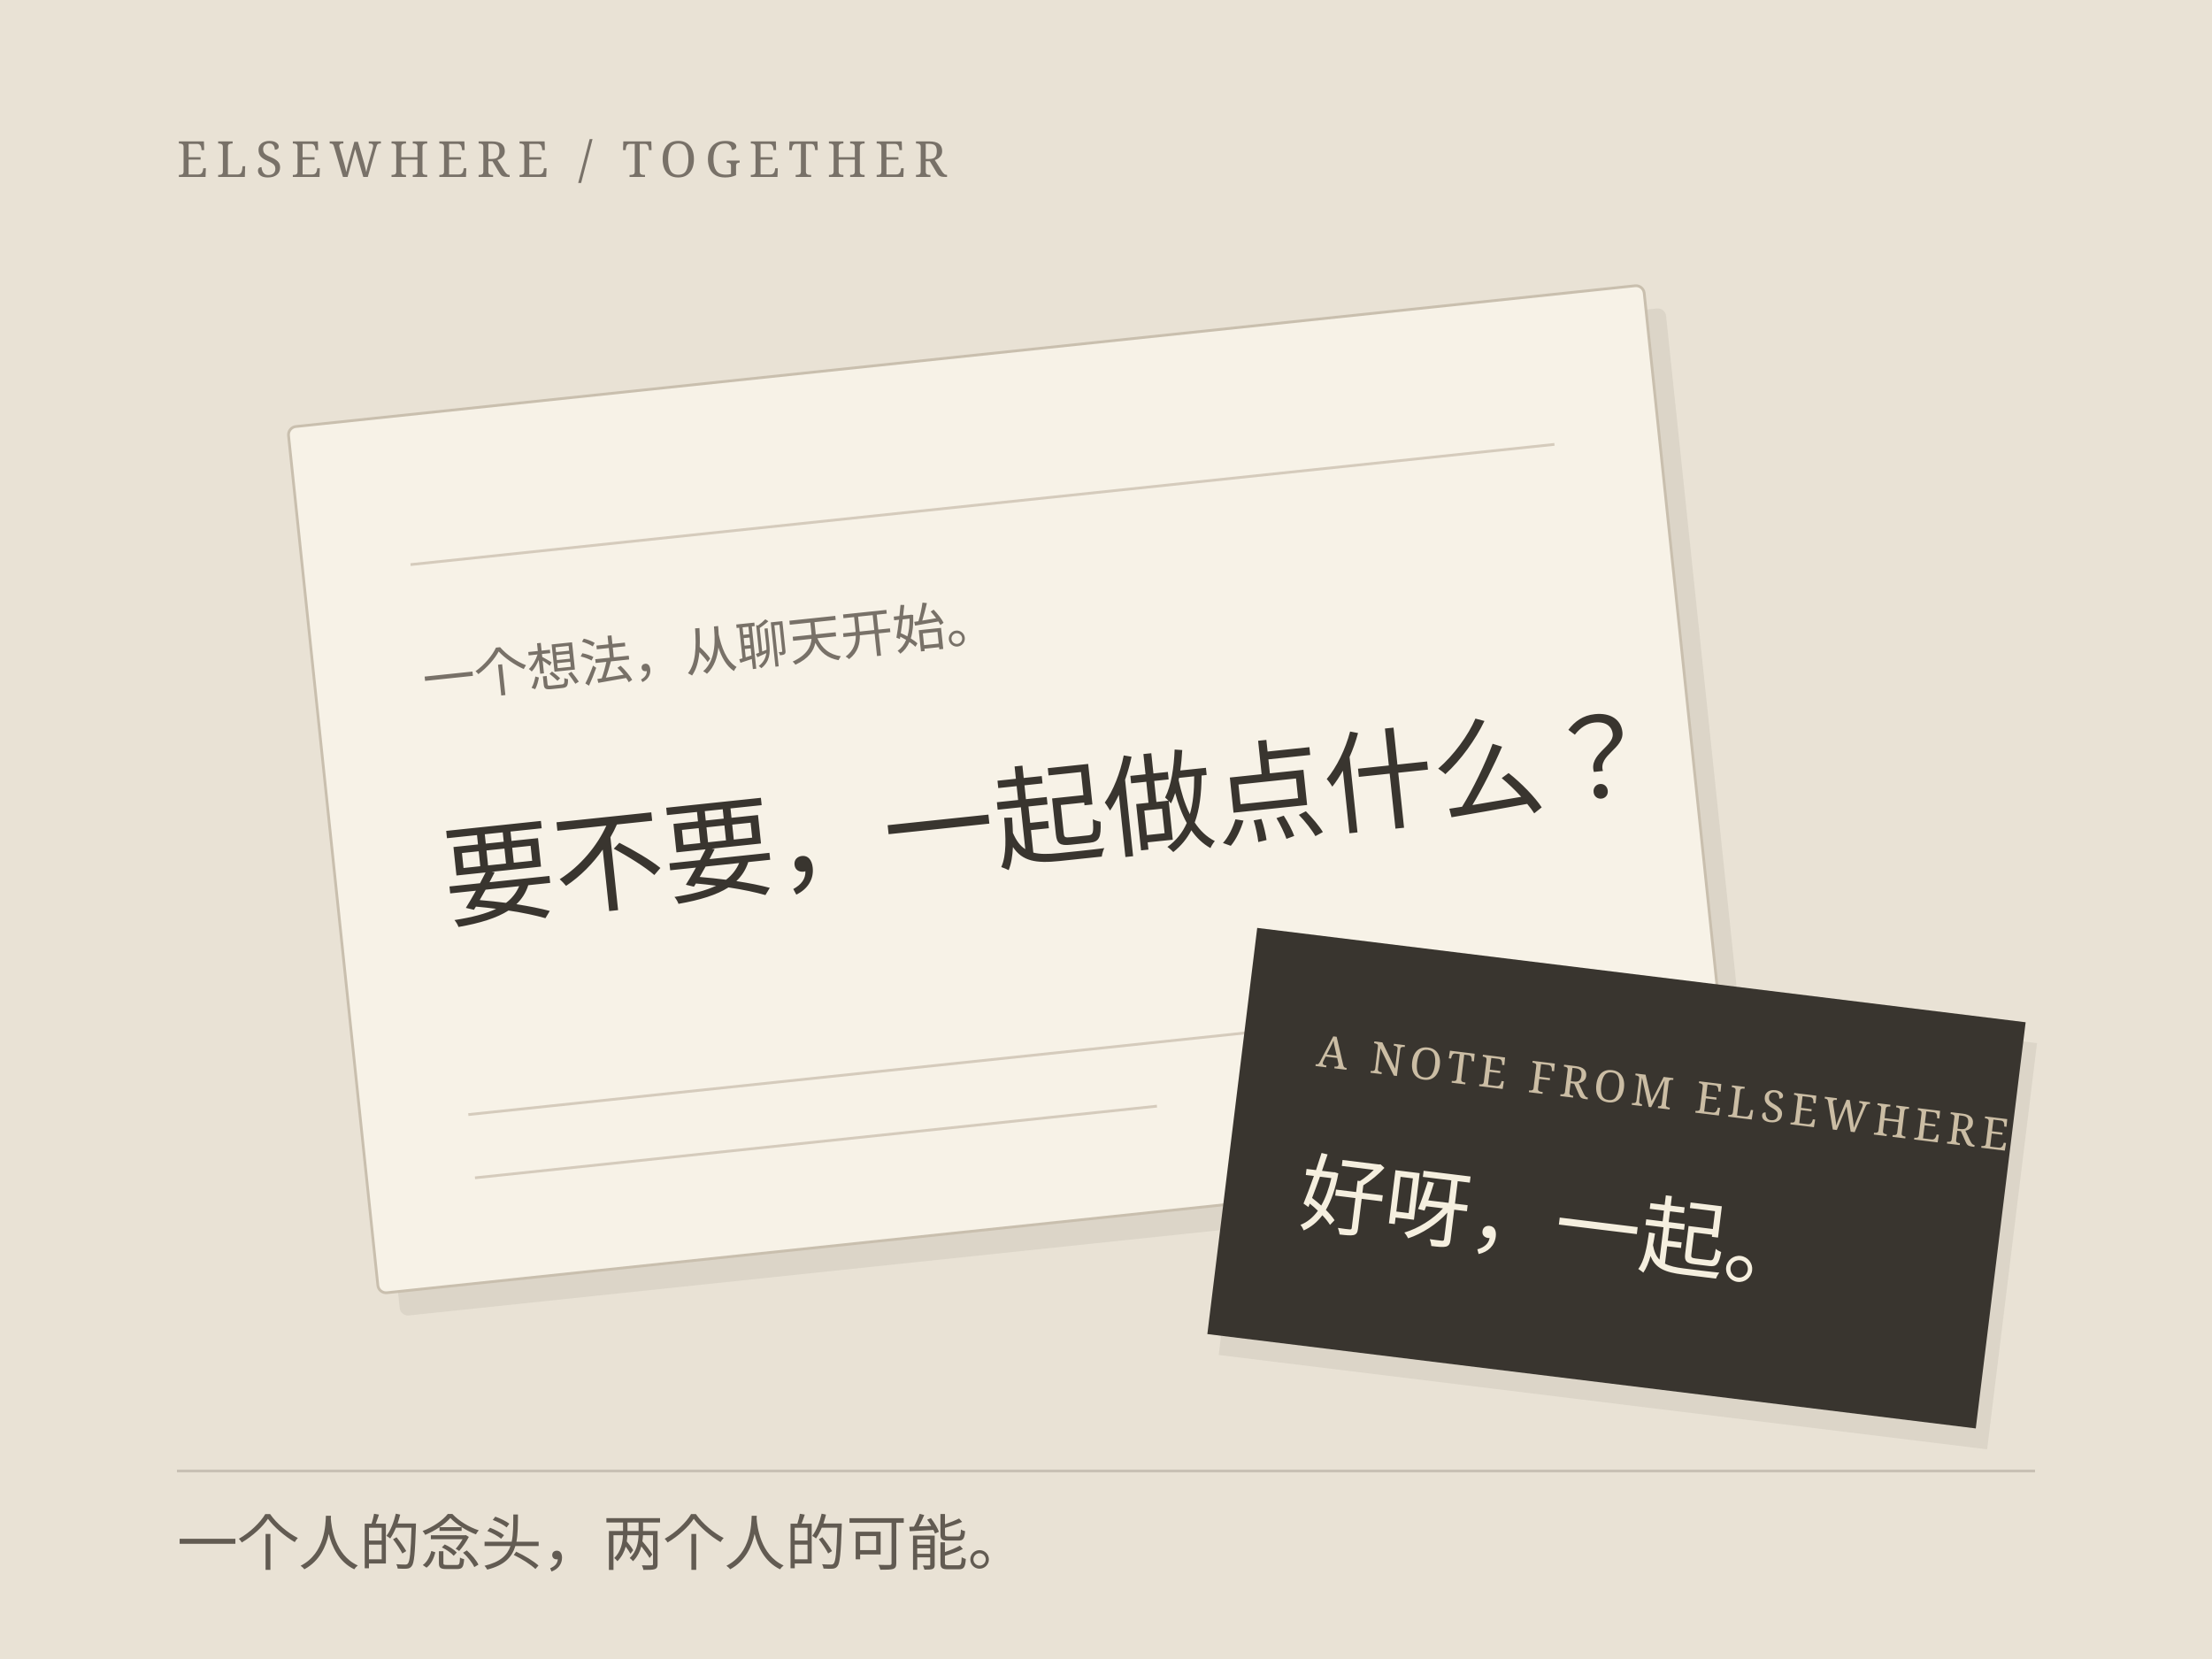
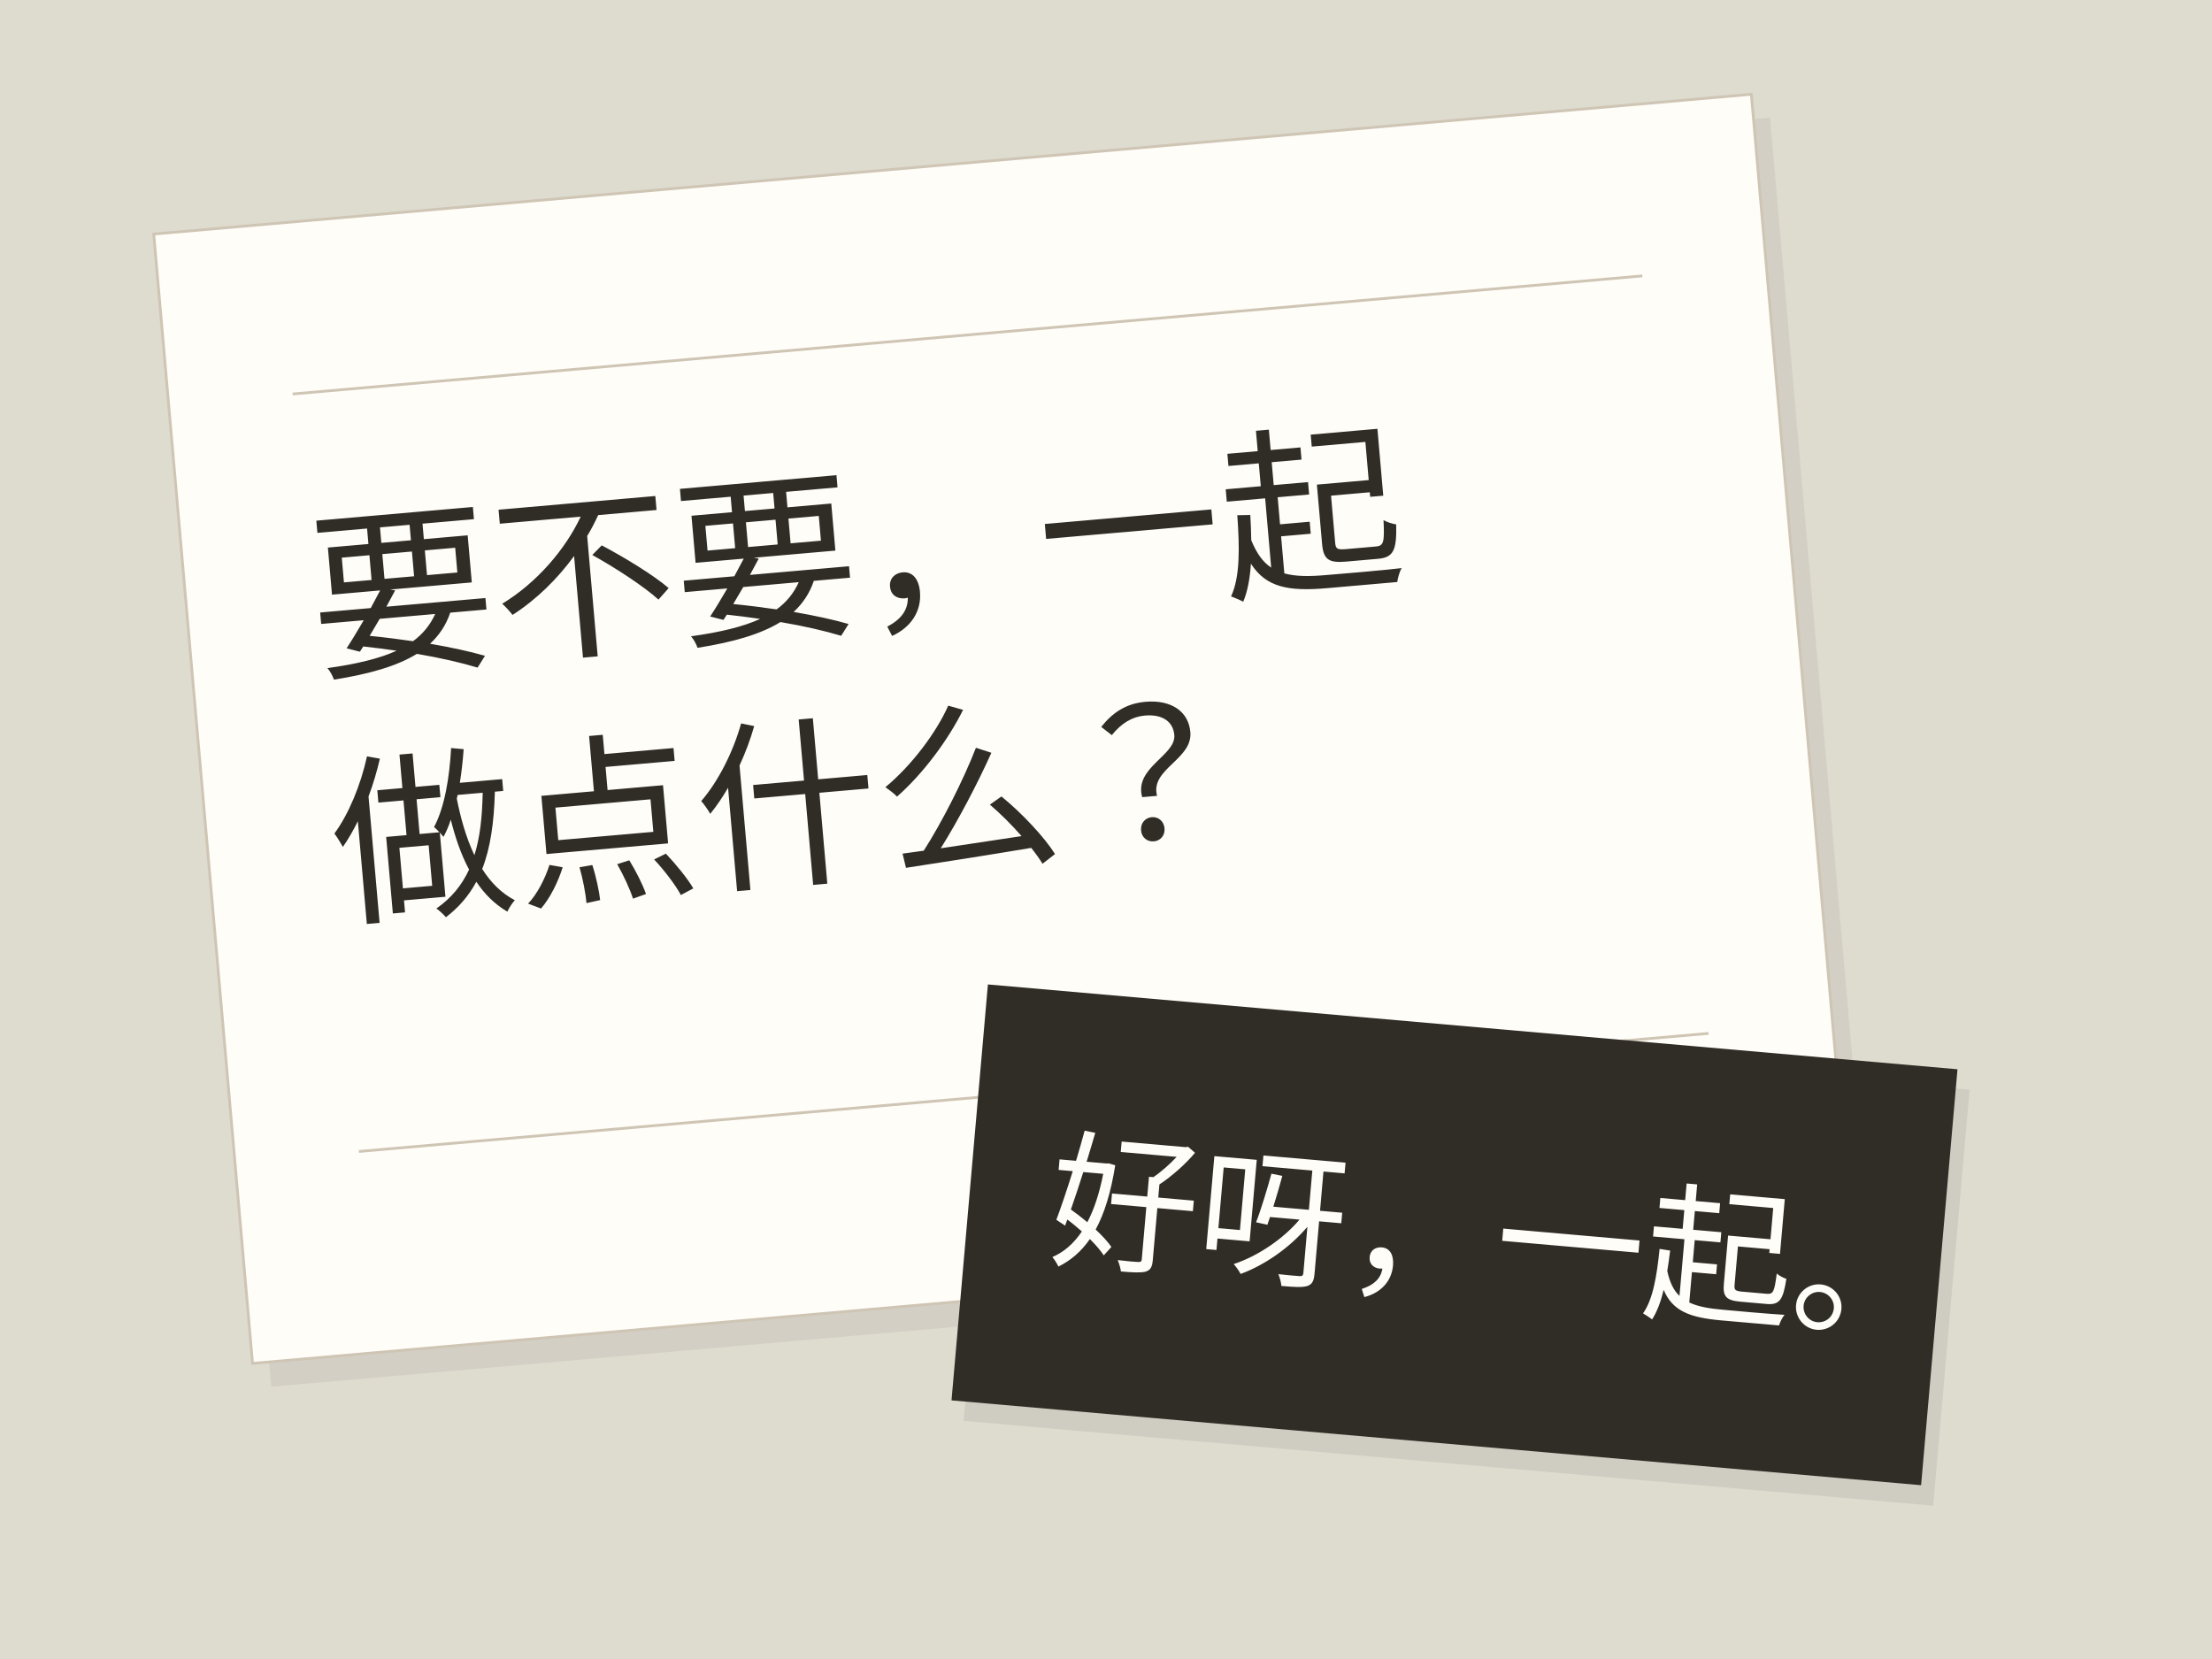
<svg xmlns="http://www.w3.org/2000/svg" width="800" height="600" viewBox="0 0 800 600">
-   <rect width="800" height="600" fill="#e9e2d5" />
-   <text x="64" y="64" fill="#787168" font-family="'Iowan Old Style', 'Songti SC', 'Noto Serif SC', 'SimSun', serif" font-size="18" letter-spacing="3">ELSEWHERE / TOGETHER</text>
-   <g transform="translate(119 128) rotate(-6 246 156)">
-     <rect x="7" y="9" width="493" height="315" rx="3" fill="#302d2912" />
-     <rect width="493" height="315" rx="3" fill="#f7f2e7" stroke="#c9bfae" />
-     <path d="M39 54H455M39 254H455M39 277H287" stroke="#d5cbbc" />
-     <text x="39" y="103" fill="#787168" font-family="'Iowan Old Style', 'Songti SC', 'SimSun', serif" font-size="19">一个想法，从聊天开始。</text>
-     <text x="39" y="183" fill="#39352f" font-family="'Iowan Old Style', 'Songti SC', 'SimSun', serif" font-size="40">要不要，一起做点什么？</text>
+   <rect width="800" height="600" fill="#dedbcf" />
+   <g transform="translate(74 58) rotate(-5 296 224)">
+     <rect x="6" y="9" width="580" height="410" fill="#302c2610" />
+     <rect width="580" height="410" fill="#fffdf8" stroke="#cfc5b5" />
+     <path d="M45 62H535M45 337H535" stroke="#cfc5b5" />
+     <g font-family="'Iowan Old Style','Songti SC','Noto Serif SC','SimSun',serif" fill="#302c26" font-size="66">
+       <text x="45" y="161">要不要，一起</text>
+       <text x="45" y="250">做点什么？</text>
+     </g>
  </g>
-   <g transform="translate(445 352) rotate(7 139 71)">
-     <rect x="5" y="7" width="280" height="148" fill="#302d2912" />
-     <rect width="280" height="148" fill="#39352f" />
-     <text x="27" y="47" fill="#cbbda4" font-family="'Iowan Old Style', 'Songti SC', 'SimSun', serif" font-size="16" letter-spacing="2">A NOTE FROM ELSEWHERE</text>
-     <text x="27" y="104" fill="#f5efdf" font-family="'Iowan Old Style', 'Songti SC', 'SimSun', serif" font-size="31">好呀，一起。</text>
+   <g transform="translate(350 371) rotate(5 175 76)">
+     <rect x="5" y="7" width="352" height="151" fill="#302c2615" />
+     <rect width="352" height="151" fill="#302c26" />
+     <text x="29" y="95" fill="#fffdf8" font-family="'Iowan Old Style','Songti SC','Noto Serif SC','SimSun',serif" font-size="54">好呀，一起。</text>
  </g>
-   <path d="M64 532H736" stroke="#c8c0b4" />
-   <text x="64" y="566" fill="#625b52" font-family="'Iowan Old Style', 'Songti SC', 'SimSun', serif" font-size="22">一个人的念头，两个人的可能。</text>
</svg>
